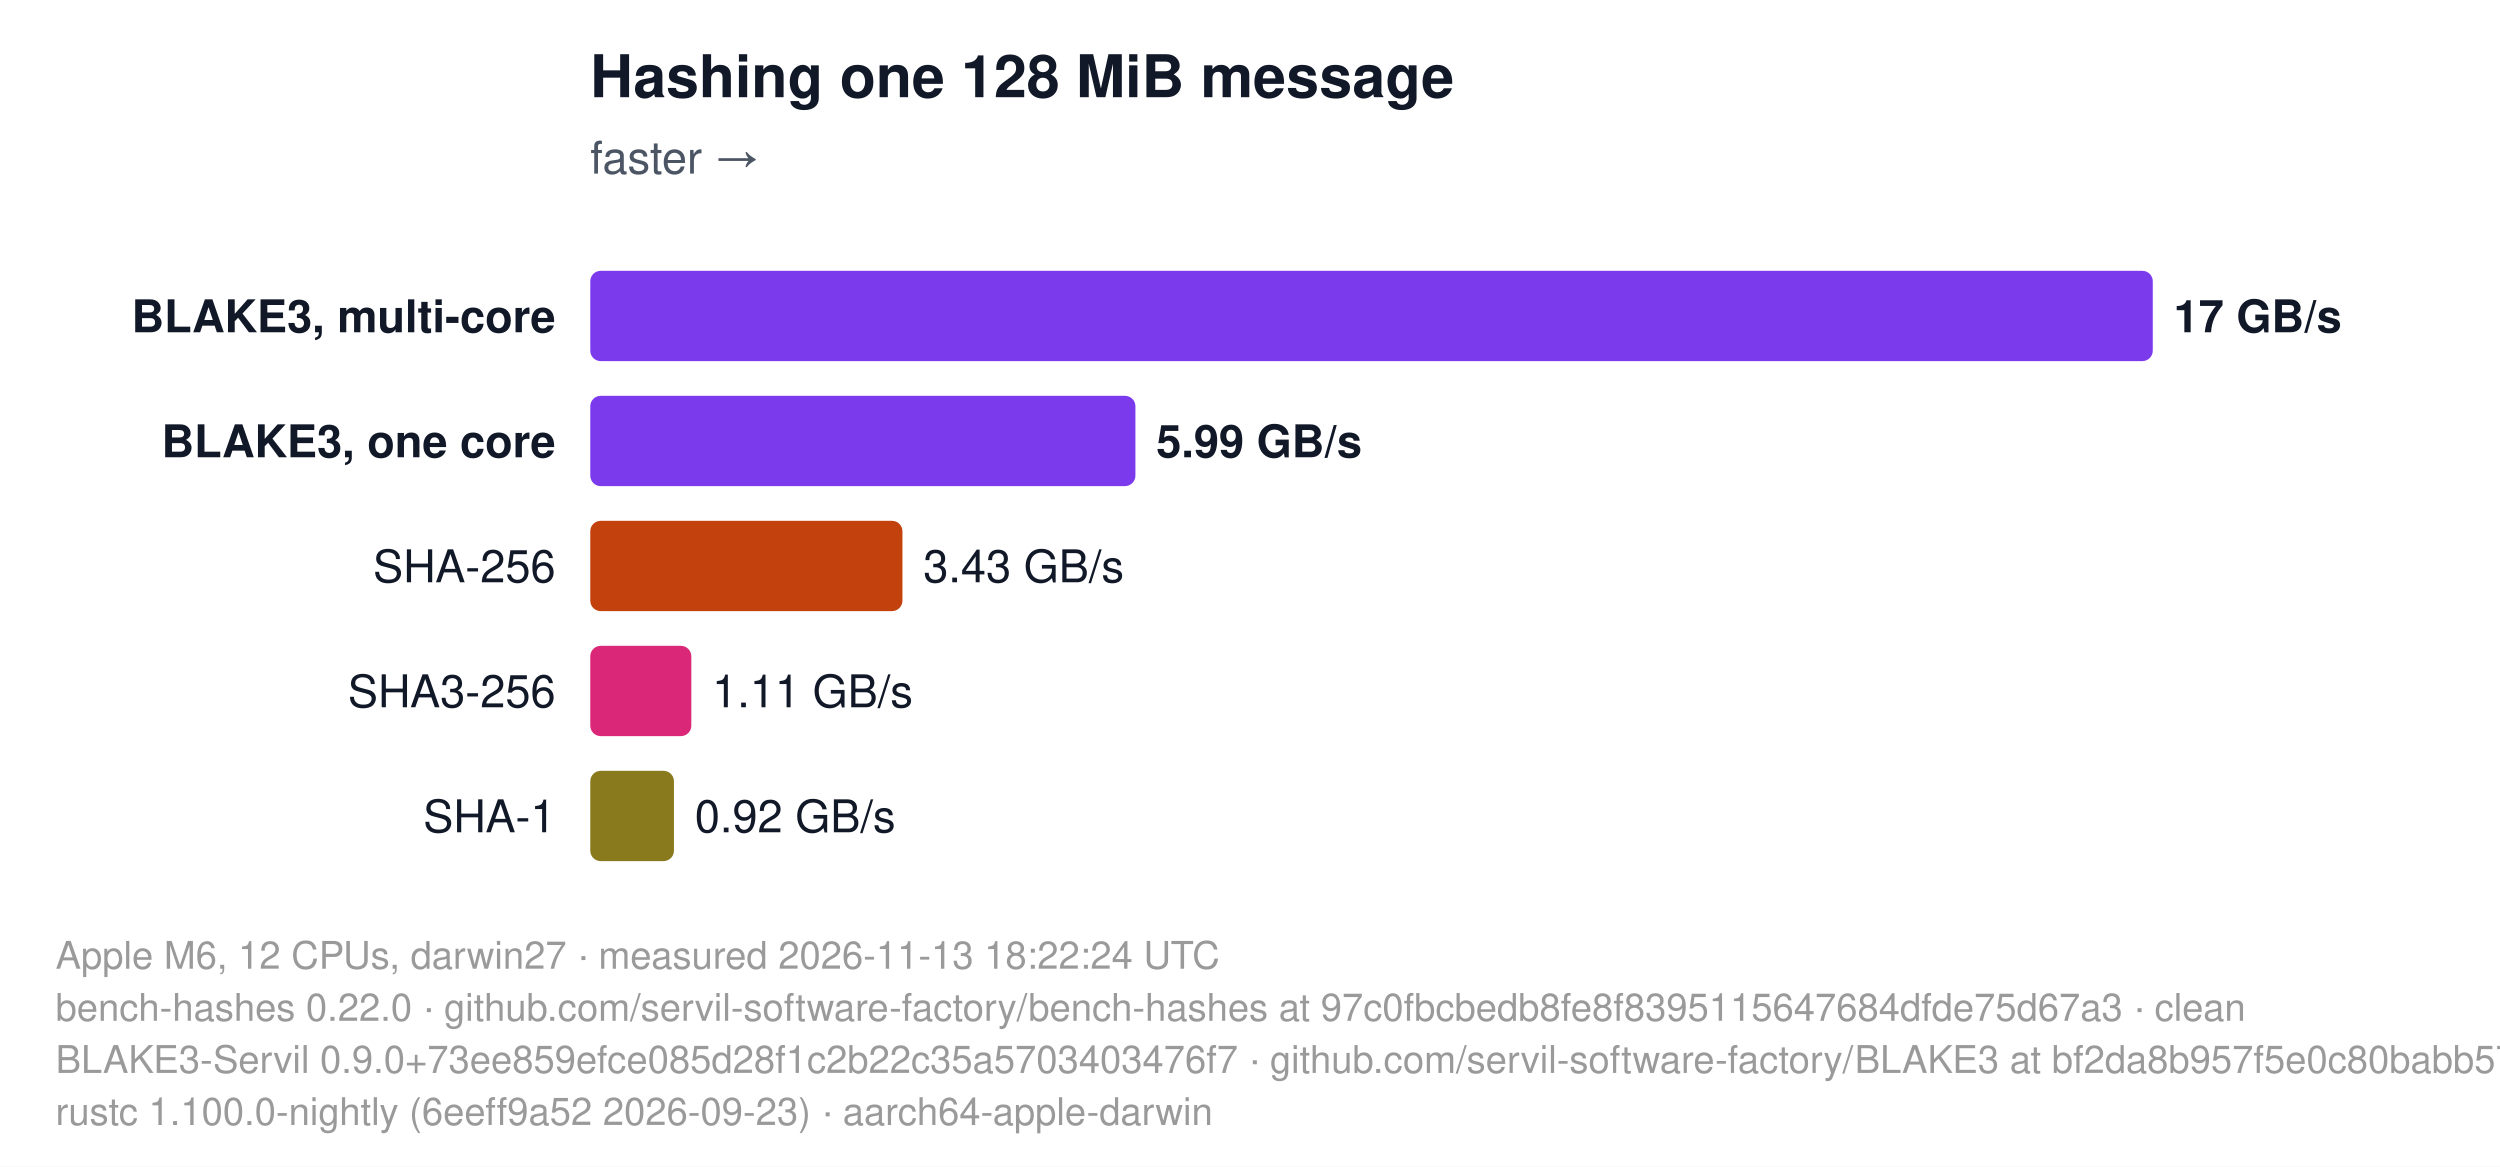
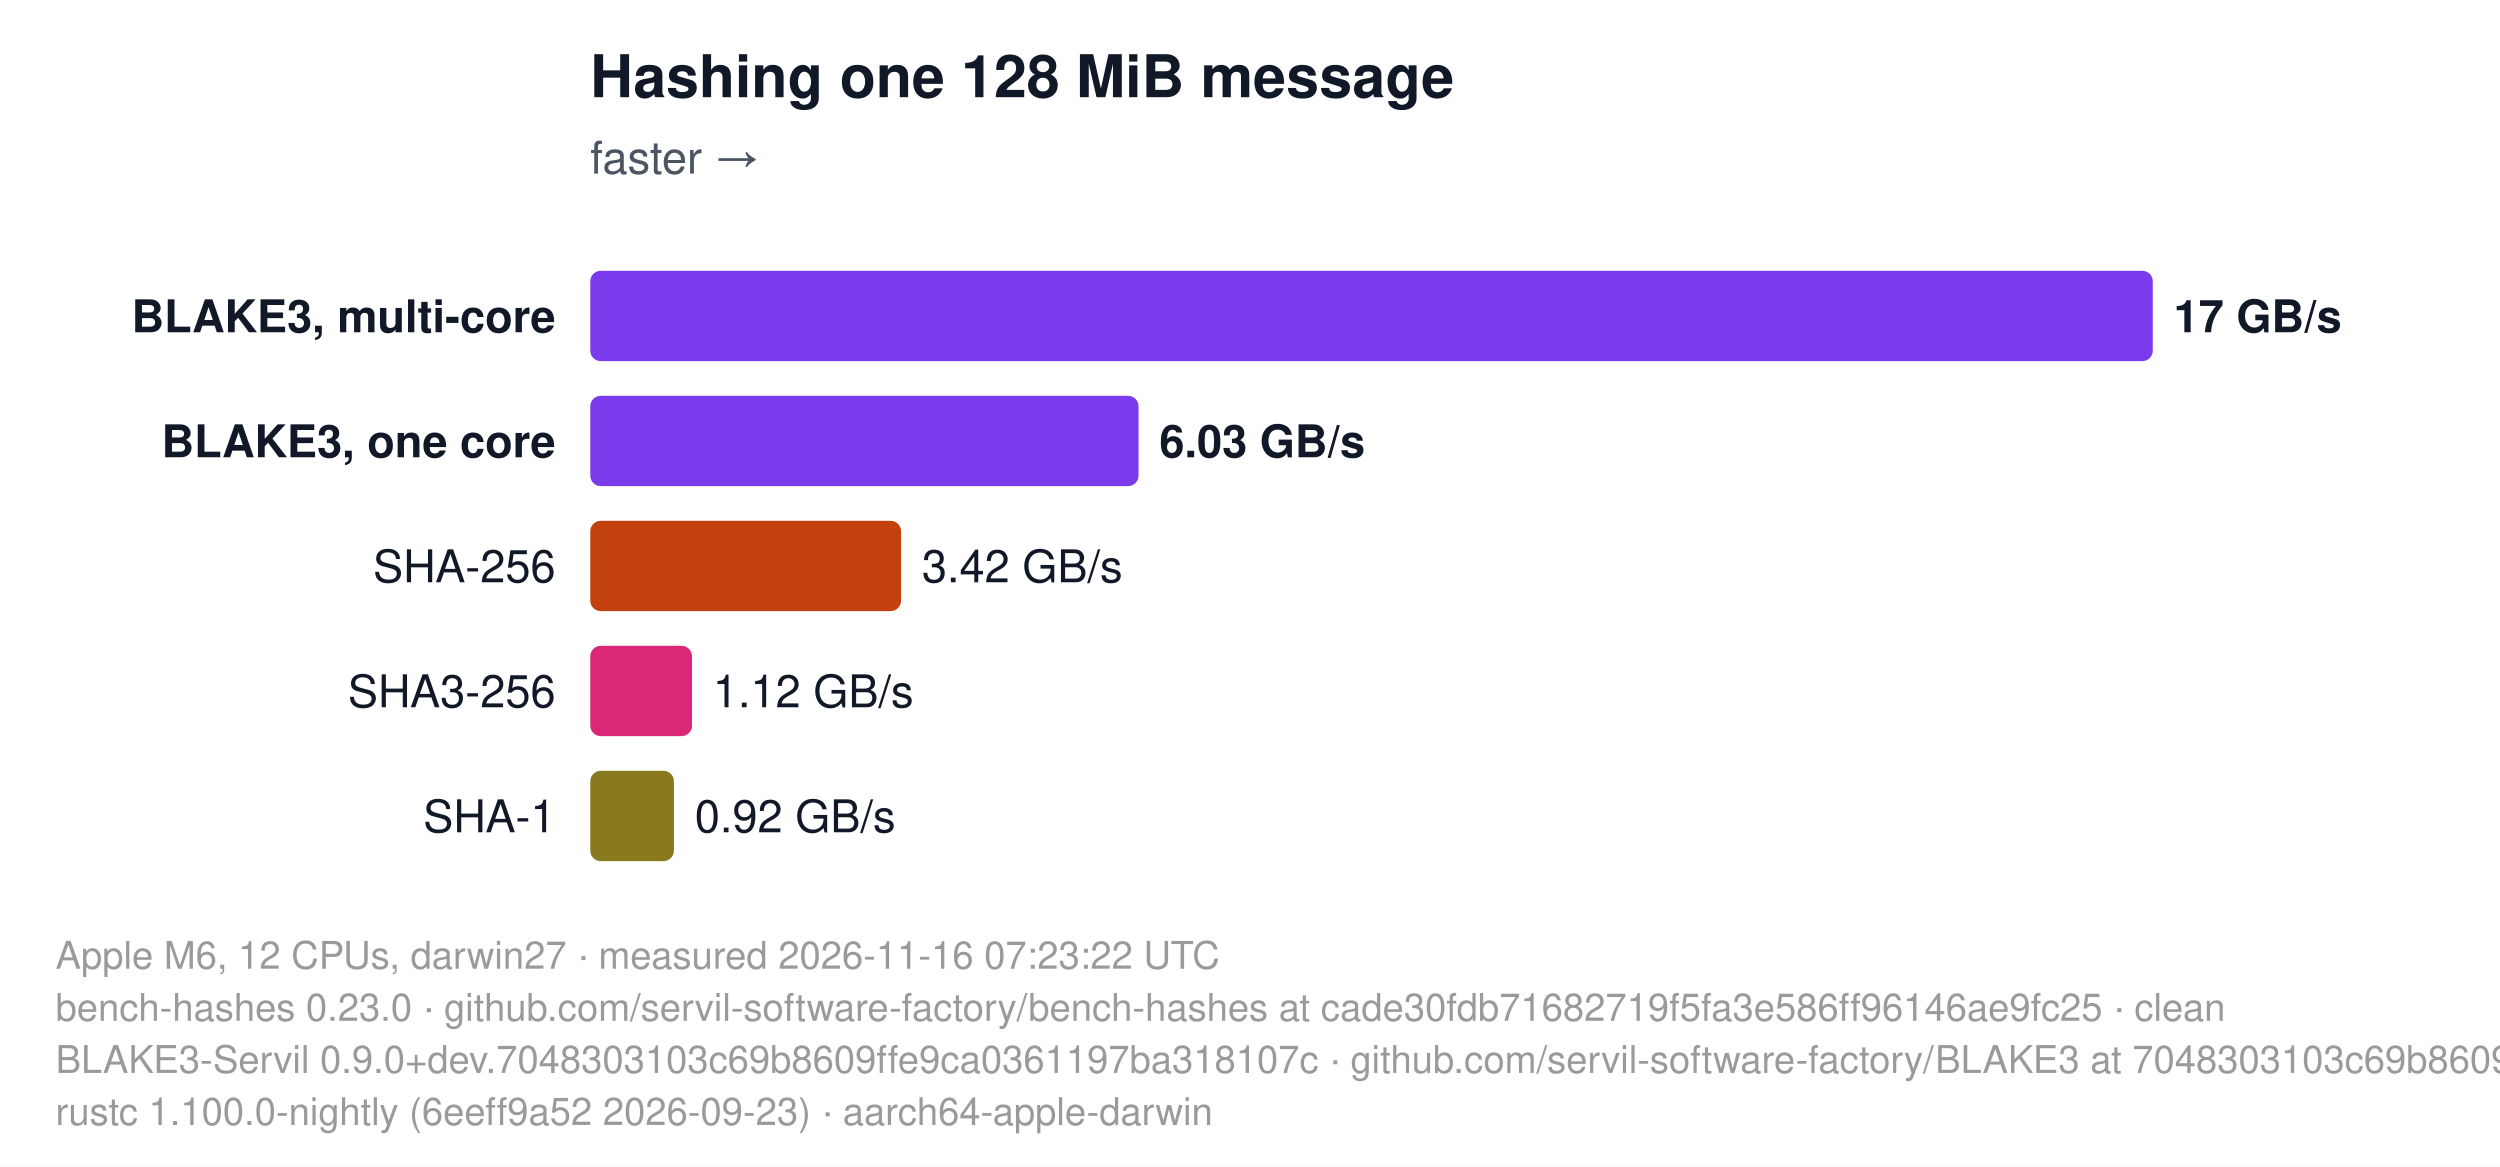
<svg xmlns="http://www.w3.org/2000/svg" width="720" height="336" viewBox="0 0 720 336" font-family="-apple-system, BlinkMacSystemFont, 'Segoe UI', Helvetica, Arial, sans-serif">
  <rect width="720" height="336" fill="#ffffff" />
  <text x="170" y="28" font-size="17" font-weight="600" fill="#111827">Hashing one 128 MiB message</text>
  <text x="170" y="50" font-size="13" fill="#4b5563">faster →</text>
  <text x="160" y="95.7" font-size="13" fill="#111827" text-anchor="end" font-weight="600">BLAKE3, multi-core</text>
  <rect x="170" y="78" width="450.0" height="26" rx="3" fill="#7c3aed" />
  <text x="626.0" y="95.7" font-size="13" fill="#111827" font-weight="600">17 GB/s</text>
  <text x="160" y="131.7" font-size="13" fill="#111827" text-anchor="end" font-weight="600">BLAKE3, one core</text>
-   <rect x="170" y="114" width="157.0" height="26" rx="3" fill="#7c3aed" />
-   <text x="333.0" y="131.7" font-size="13" fill="#111827" font-weight="600">5.99 GB/s</text>
+   <rect x="170" y="114" width="157.9" height="26" rx="3" fill="#7c3aed" />
+   <text x="333.9" y="131.7" font-size="13" fill="#111827" font-weight="600">6.03 GB/s</text>
  <text x="160" y="167.7" font-size="13" fill="#111827" text-anchor="end">SHA-256</text>
-   <rect x="170" y="150" width="89.9" height="26" rx="3" fill="#c2410c" />
-   <text x="265.9" y="167.7" font-size="13" fill="#111827">3.43 GB/s</text>
+   <rect x="170" y="150" width="89.5" height="26" rx="3" fill="#c2410c" />
+   <text x="265.5" y="167.7" font-size="13" fill="#111827">3.42 GB/s</text>
  <text x="160" y="203.7" font-size="13" fill="#111827" text-anchor="end">SHA3-256</text>
-   <rect x="170" y="186" width="29.1" height="26" rx="3" fill="#db2777" />
-   <text x="205.1" y="203.7" font-size="13" fill="#111827">1.11 GB/s</text>
+   <rect x="170" y="186" width="29.3" height="26" rx="3" fill="#db2777" />
+   <text x="205.3" y="203.7" font-size="13" fill="#111827">1.12 GB/s</text>
  <text x="160" y="239.7" font-size="13" fill="#111827" text-anchor="end">SHA-1</text>
  <rect x="170" y="222" width="24.1" height="26" rx="3" fill="#8a7a1e" />
  <text x="200.1" y="239.7" font-size="13" fill="#111827">0.92 GB/s</text>
-   <text x="16" y="279.0" font-size="11" fill="#9a9a9a">Apple M6, 12 CPUs, darwin27 · measured 2026-11-13 18:22:24 UTC</text>
-   <text x="16" y="294.0" font-size="11" fill="#9a9a9a">bench-hashes 0.22.0 · github.com/servil-software-factory/bench-hashes at 97c0fbcbedb8fe8f8395115647684dfde75d67a3 · clean</text>
-   <text x="16" y="309.0" font-size="11" fill="#9a9a9a">BLAKE3-Servil 0.9.0+73ee859efce085d28f1c2b22c35a5703403476f7 · github.com/servil-software-factory/BLAKE3 at bf2da8b957f5e0c80babb57952de3e53f95c921a · clean</text>
+   <text x="16" y="279.0" font-size="11" fill="#9a9a9a">Apple M6, 12 CPUs, darwin27 · measured 2026-11-16 07:23:22 UTC</text>
+   <text x="16" y="294.0" font-size="11" fill="#9a9a9a">bench-hashes 0.23.0 · github.com/servil-software-factory/bench-hashes at cade30fdb71682719f5fa3e586ff96146ae9fc25 · clean</text>
+   <text x="16" y="309.0" font-size="11" fill="#9a9a9a">BLAKE3-Servil 0.9.0+dev.7048303103c69b8609ffe9ca0361197ba318107c · github.com/servil-software-factory/BLAKE3 at 7048303103c69b8609ffe9ca0361197ba318107c · clean</text>
  <text x="16" y="324.0" font-size="11" fill="#9a9a9a">rustc 1.100.0-nightly (6eeff9a52 2026-09-23) · aarch64-apple-darwin</text>
</svg>
